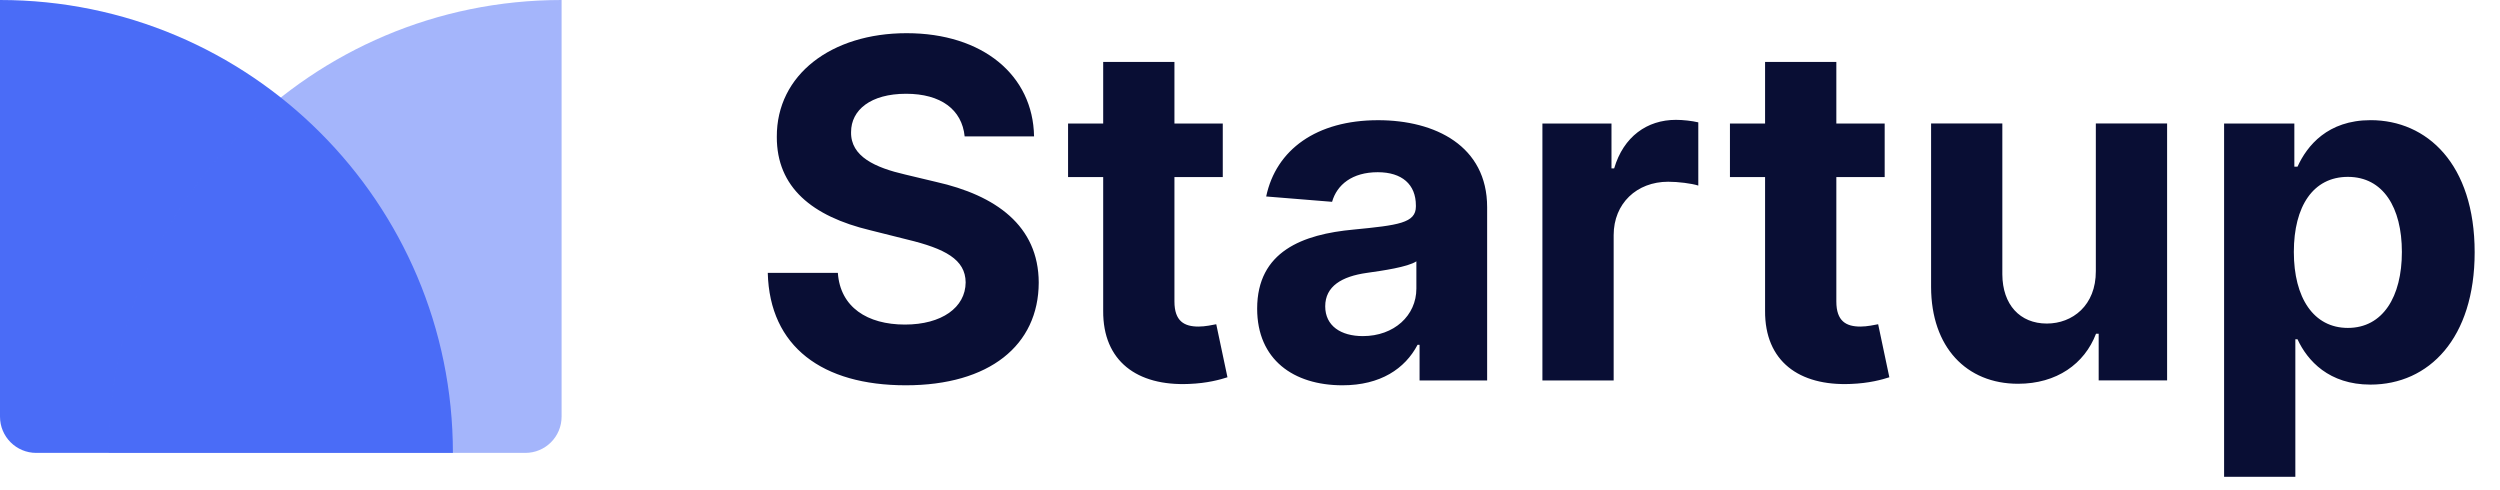
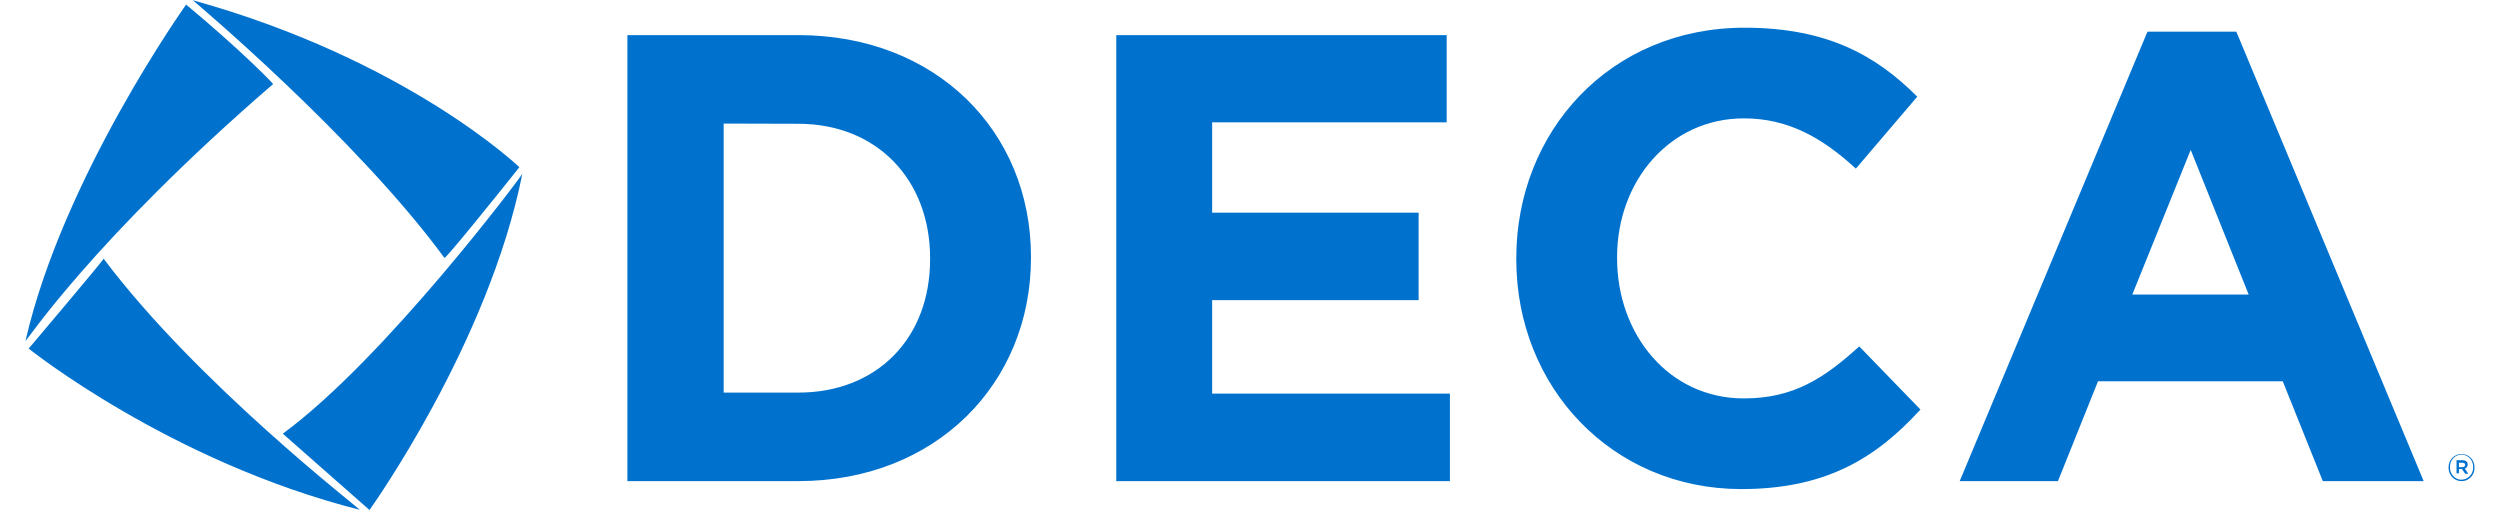
- <svg xmlns="http://www.w3.org/2000/svg" fill="none" height="27" viewBox="0 0 138 27" width="138">
-   <path d="m53.248 7.529h3.832c-.055-3.37-2.825-5.697-7.035-5.697-4.146 0-7.183 2.29-7.165 5.724-.009 2.788 1.957 4.386 5.152 5.152l2.059.517c2.059.498 3.204 1.089 3.213 2.364-.009 1.385-1.32 2.327-3.352 2.327-2.077 0-3.573-.96-3.702-2.853h-3.869c.102 4.09 3.028 6.205 7.617 6.205 4.616 0 7.331-2.207 7.34-5.669-.009-3.148-2.382-4.82-5.669-5.558l-1.699-.406c-1.643-.379-3.019-.988-2.991-2.345 0-1.219 1.08-2.114 3.038-2.114 1.911 0 3.084.868 3.232 2.354zm14.249-.711h-2.668v-3.398h-3.933v3.398h-1.939v2.955h1.939v7.386c-.018 2.779 1.874 4.155 4.727 4.035 1.016-.037 1.736-.24 2.133-.369l-.619-2.927c-.194.037-.609.129-.979.129-.785 0-1.329-.295-1.329-1.385v-6.869h2.668zm6.606 14.45c2.096 0 3.453-.914 4.146-2.234h.111v1.967h3.73v-9.565c0-3.379-2.862-4.801-6.02-4.801-3.398 0-5.632 1.625-6.177 4.21l3.638.295c.268-.942 1.108-1.634 2.521-1.634 1.339 0 2.105.674 2.105 1.837v.055c0 .914-.97 1.034-3.435 1.274-2.807.259-5.327 1.2-5.327 4.367 0 2.807 2.003 4.229 4.709 4.229zm1.126-2.715c-1.21 0-2.077-.563-2.077-1.643 0-1.108.914-1.653 2.299-1.847.859-.12 2.262-.323 2.733-.637v1.505c0 1.486-1.228 2.622-2.955 2.622zm9.912 2.447h3.933v-8.023c0-1.745 1.274-2.945 3.01-2.945.545 0 1.293.092 1.662.212v-3.49c-.351-.083-.84-.138-1.237-.138-1.588 0-2.89.923-3.407 2.678h-.148v-2.474h-3.813zm18.893-14.182h-2.668v-3.398h-3.934v3.398h-1.939v2.955h1.939v7.386c-.018 2.779 1.874 4.155 4.728 4.035 1.015-.037 1.735-.24 2.132-.369l-.618-2.927c-.194.037-.61.129-.979.129-.785 0-1.329-.295-1.329-1.385v-6.869h2.668zm11.656 8.143c.01 1.902-1.292 2.899-2.705 2.899-1.486 0-2.447-1.043-2.456-2.715v-8.328h-3.933v9.03c.009 3.315 1.948 5.337 4.801 5.337 2.133 0 3.666-1.099 4.303-2.761h.147v2.576h3.777v-14.182h-3.934zm7.08 11.357h3.933v-7.59h.12c.545 1.182 1.736 2.502 4.026 2.502 3.231 0 5.752-2.558 5.752-7.303 0-4.875-2.632-7.294-5.743-7.294-2.373 0-3.509 1.413-4.035 2.567h-.175v-2.382h-3.878zm3.85-12.409c0-2.53 1.071-4.146 2.982-4.146 1.948 0 2.982 1.69 2.982 4.146 0 2.474-1.052 4.192-2.982 4.192-1.893 0-2.982-1.662-2.982-4.192z" fill="#090e34" />
-   <g fill="#4a6cf7">
-     <path d="m0 0c13.807 0 25 11.193 25 25h-23c-1.105 0-2-.895-2-2z" />
-     <path d="m6 25c0-13.807 11.193-25 25-25v23c0 1.105-.895 2-2 2z" opacity=".5" />
+ <svg xmlns="http://www.w3.org/2000/svg" width="49px" height="10px" viewBox="0 0 48 10" version="1.1">
+   <g id="surface1">
+     <path style=" stroke:none;fill-rule:nonzero;fill:rgb(0%,44.706%,80.784%);fill-opacity:1;" d="M 8.211 5.055 C 6.469 2.68 3.277 0.004 3.277 0.004 C 7.477 1.168 9.68 3.277 9.68 3.277 C 9.137 3.961 8.234 5.074 8.211 5.055 Z M 3.148 0.09 C 3.148 0.09 0.734 3.473 0 6.68 C 0 6.723 1.293 4.723 4.852 1.648 C 4.871 1.648 4.18 0.945 3.148 0.09 Z M 0.062 6.832 C 0.062 6.832 2.824 9.047 6.551 9.992 C 6.551 9.969 3.359 7.508 1.531 5.07 C 1.531 5.098 0.062 6.832 0.062 6.832 Z M 5.043 8.5 L 6.742 9.996 C 6.742 9.996 9.074 6.746 9.738 3.406 C 9.742 3.426 7.047 7.031 5.043 8.5 Z M 11.797 0.688 L 15.145 0.688 C 17.844 0.688 19.707 2.57 19.707 5.031 L 19.707 5.055 C 19.707 7.516 17.844 9.43 15.145 9.43 L 11.797 9.43 Z M 13.684 2.422 L 13.684 7.695 L 15.145 7.695 C 16.691 7.695 17.73 6.629 17.73 5.082 L 17.73 5.062 C 17.73 3.516 16.684 2.426 15.145 2.426 Z M 21.379 0.688 L 27.855 0.688 L 27.855 2.398 L 23.258 2.398 L 23.258 4.168 L 27.305 4.168 L 27.305 5.883 L 23.258 5.883 L 23.258 7.715 L 27.918 7.715 L 27.918 9.43 L 21.379 9.43 Z M 29.219 5.082 L 29.219 5.062 C 29.219 2.578 31.055 0.543 33.695 0.543 C 35.312 0.543 36.277 1.09 37.078 1.895 L 35.875 3.305 C 35.211 2.695 34.543 2.32 33.68 2.32 C 32.234 2.32 31.195 3.543 31.195 5.039 L 31.195 5.062 C 31.195 6.559 32.211 7.809 33.68 7.809 C 34.66 7.809 35.262 7.406 35.941 6.789 L 37.141 8.027 C 36.258 8.992 35.277 9.586 33.625 9.586 C 31.098 9.582 29.219 7.594 29.219 5.082 Z M 41.59 0.621 L 43.332 0.621 L 47.004 9.43 L 45.027 9.43 L 44.242 7.473 L 40.621 7.473 L 39.836 9.43 L 37.91 9.43 Z M 43.574 5.773 L 42.438 2.938 L 41.293 5.773 Z M 47.492 9.156 C 47.492 9.012 47.605 8.898 47.746 8.898 C 47.887 8.898 48 9.012 48 9.156 C 48.008 9.301 47.902 9.422 47.762 9.43 C 47.617 9.438 47.5 9.328 47.492 9.184 C 47.492 9.176 47.492 9.172 47.492 9.156 Z M 47.973 9.156 C 47.98 9.027 47.879 8.918 47.762 8.91 C 47.633 8.902 47.527 9.004 47.52 9.129 C 47.52 9.133 47.52 9.141 47.52 9.156 C 47.512 9.285 47.613 9.395 47.73 9.402 C 47.859 9.406 47.965 9.309 47.973 9.184 C 47.973 9.176 47.973 9.172 47.973 9.156 Z M 47.648 9.02 L 47.766 9.02 C 47.824 9.02 47.867 9.047 47.867 9.105 C 47.867 9.141 47.844 9.176 47.809 9.184 L 47.879 9.285 L 47.816 9.285 L 47.754 9.191 L 47.695 9.191 L 47.695 9.277 L 47.648 9.277 Z M 47.762 9.156 C 47.797 9.156 47.816 9.141 47.816 9.113 C 47.816 9.082 47.797 9.07 47.762 9.07 L 47.695 9.07 L 47.695 9.156 Z M 47.762 9.156 " />
  </g>
</svg>
